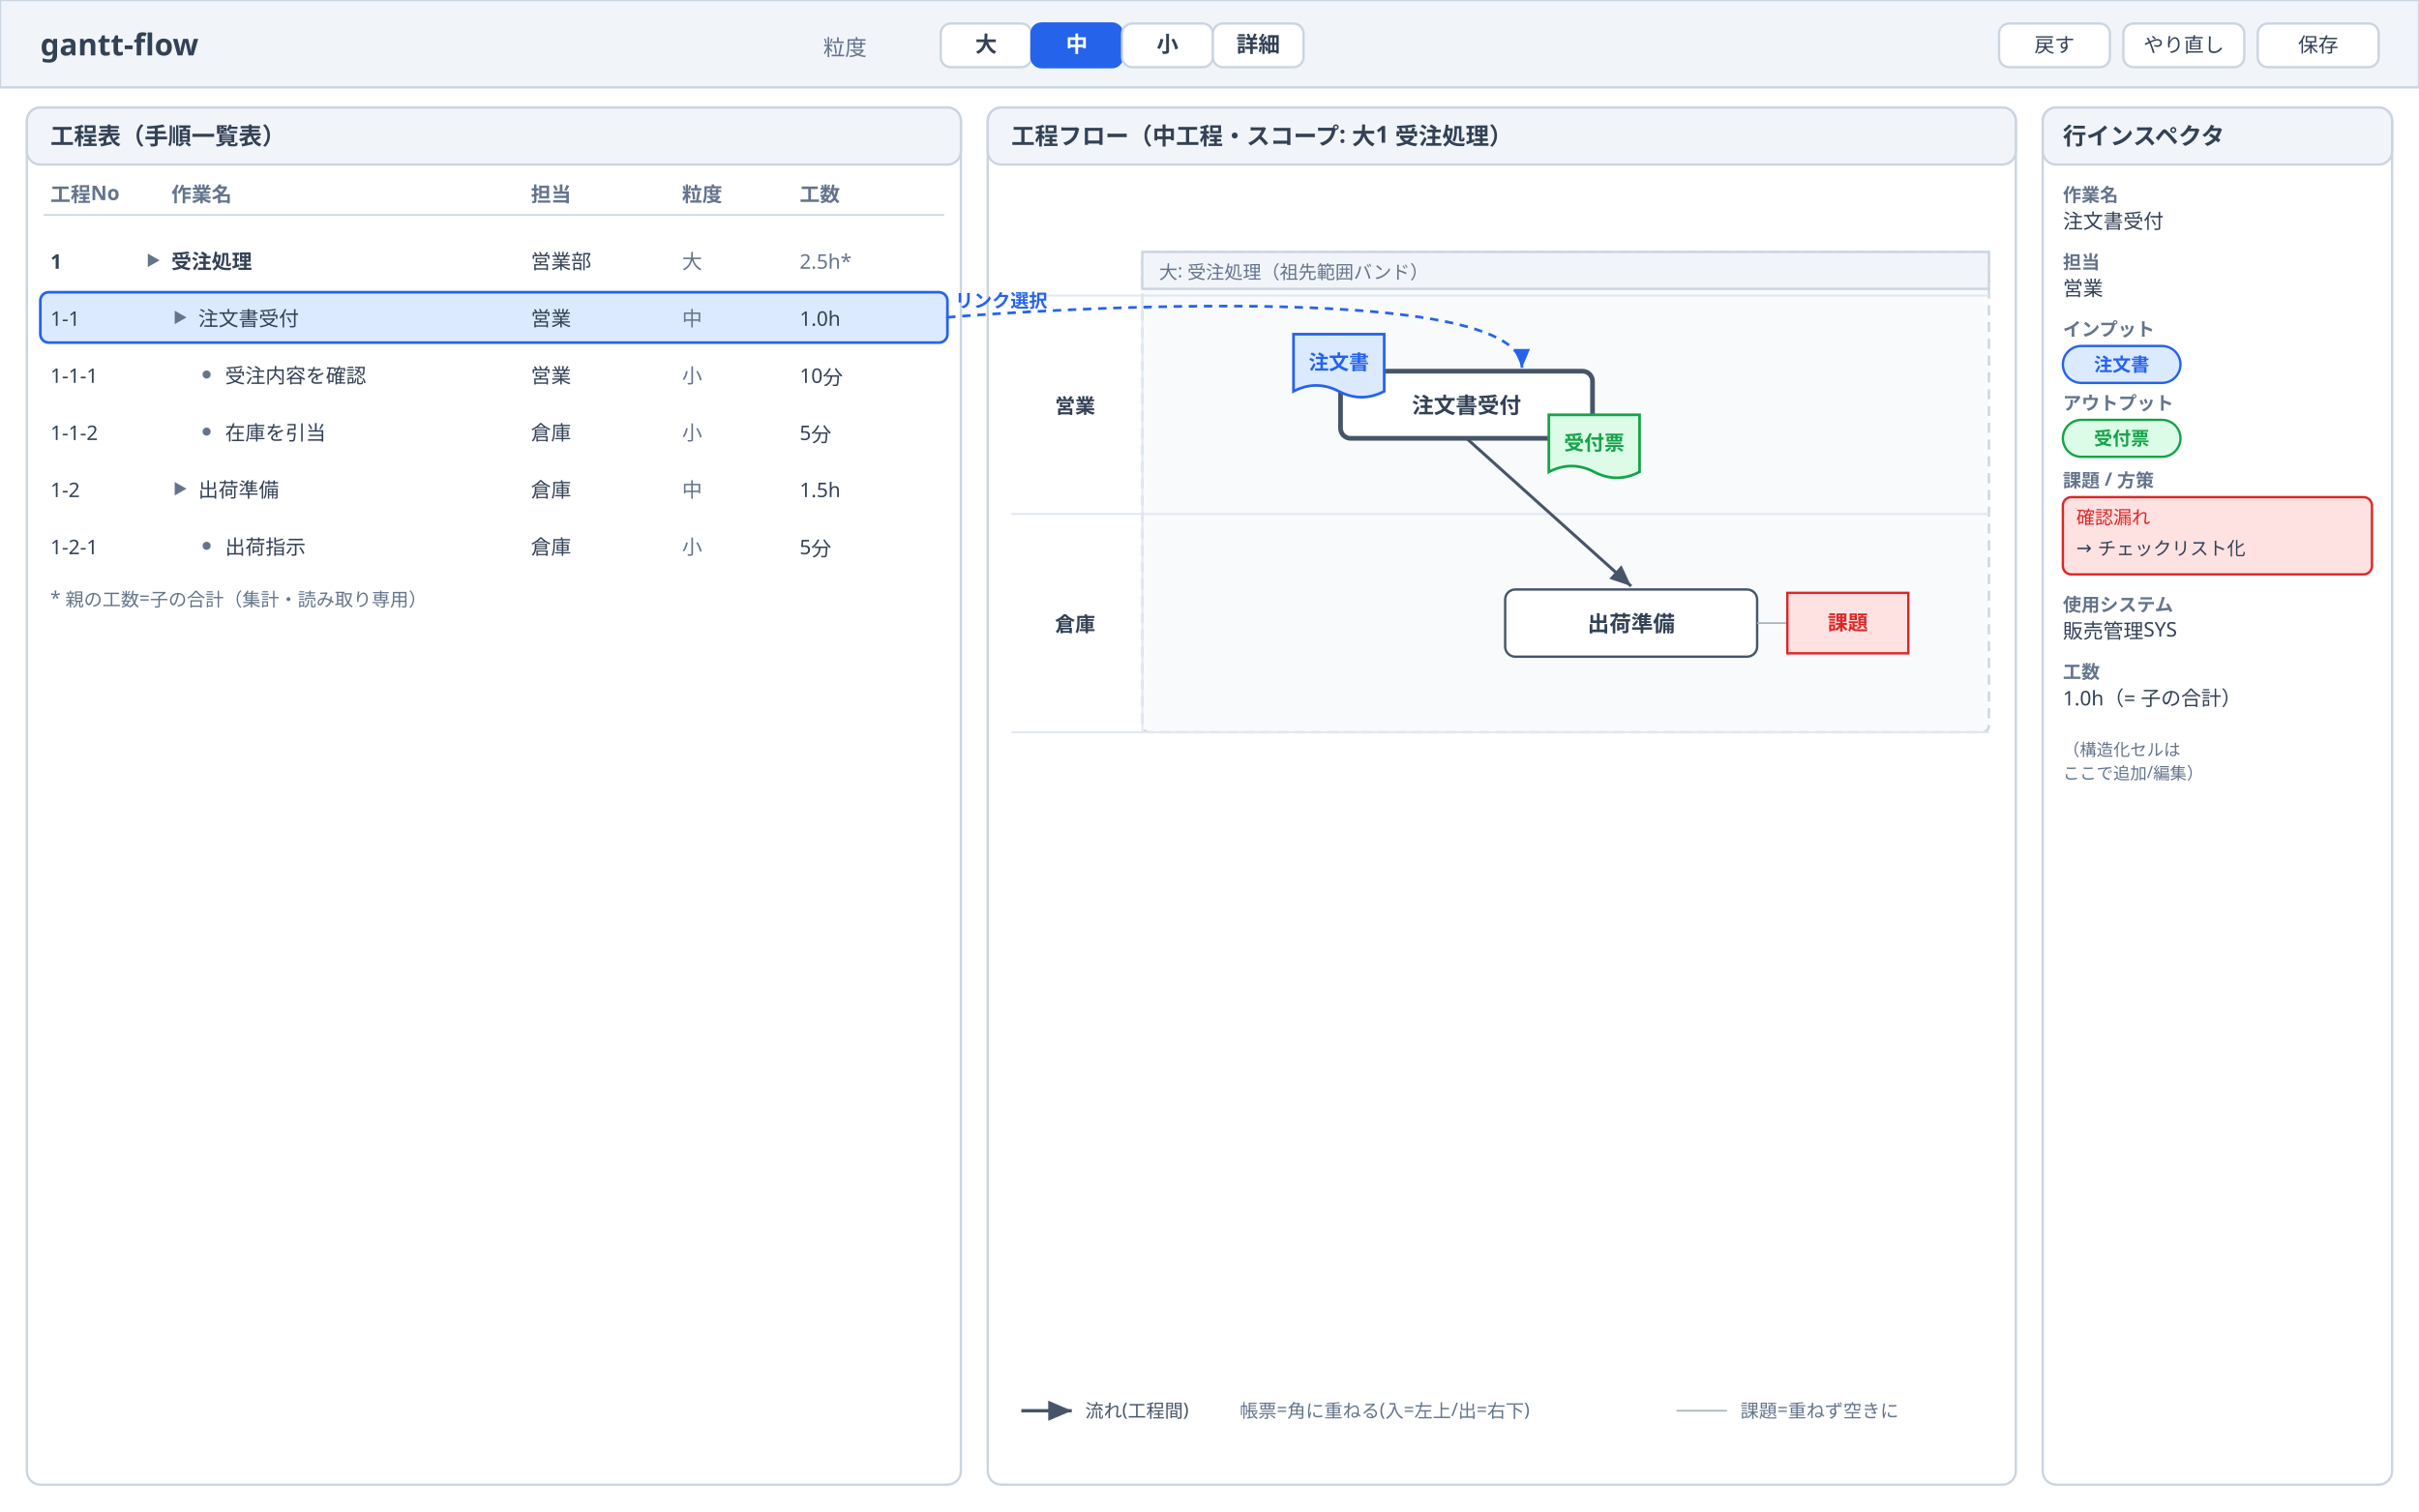
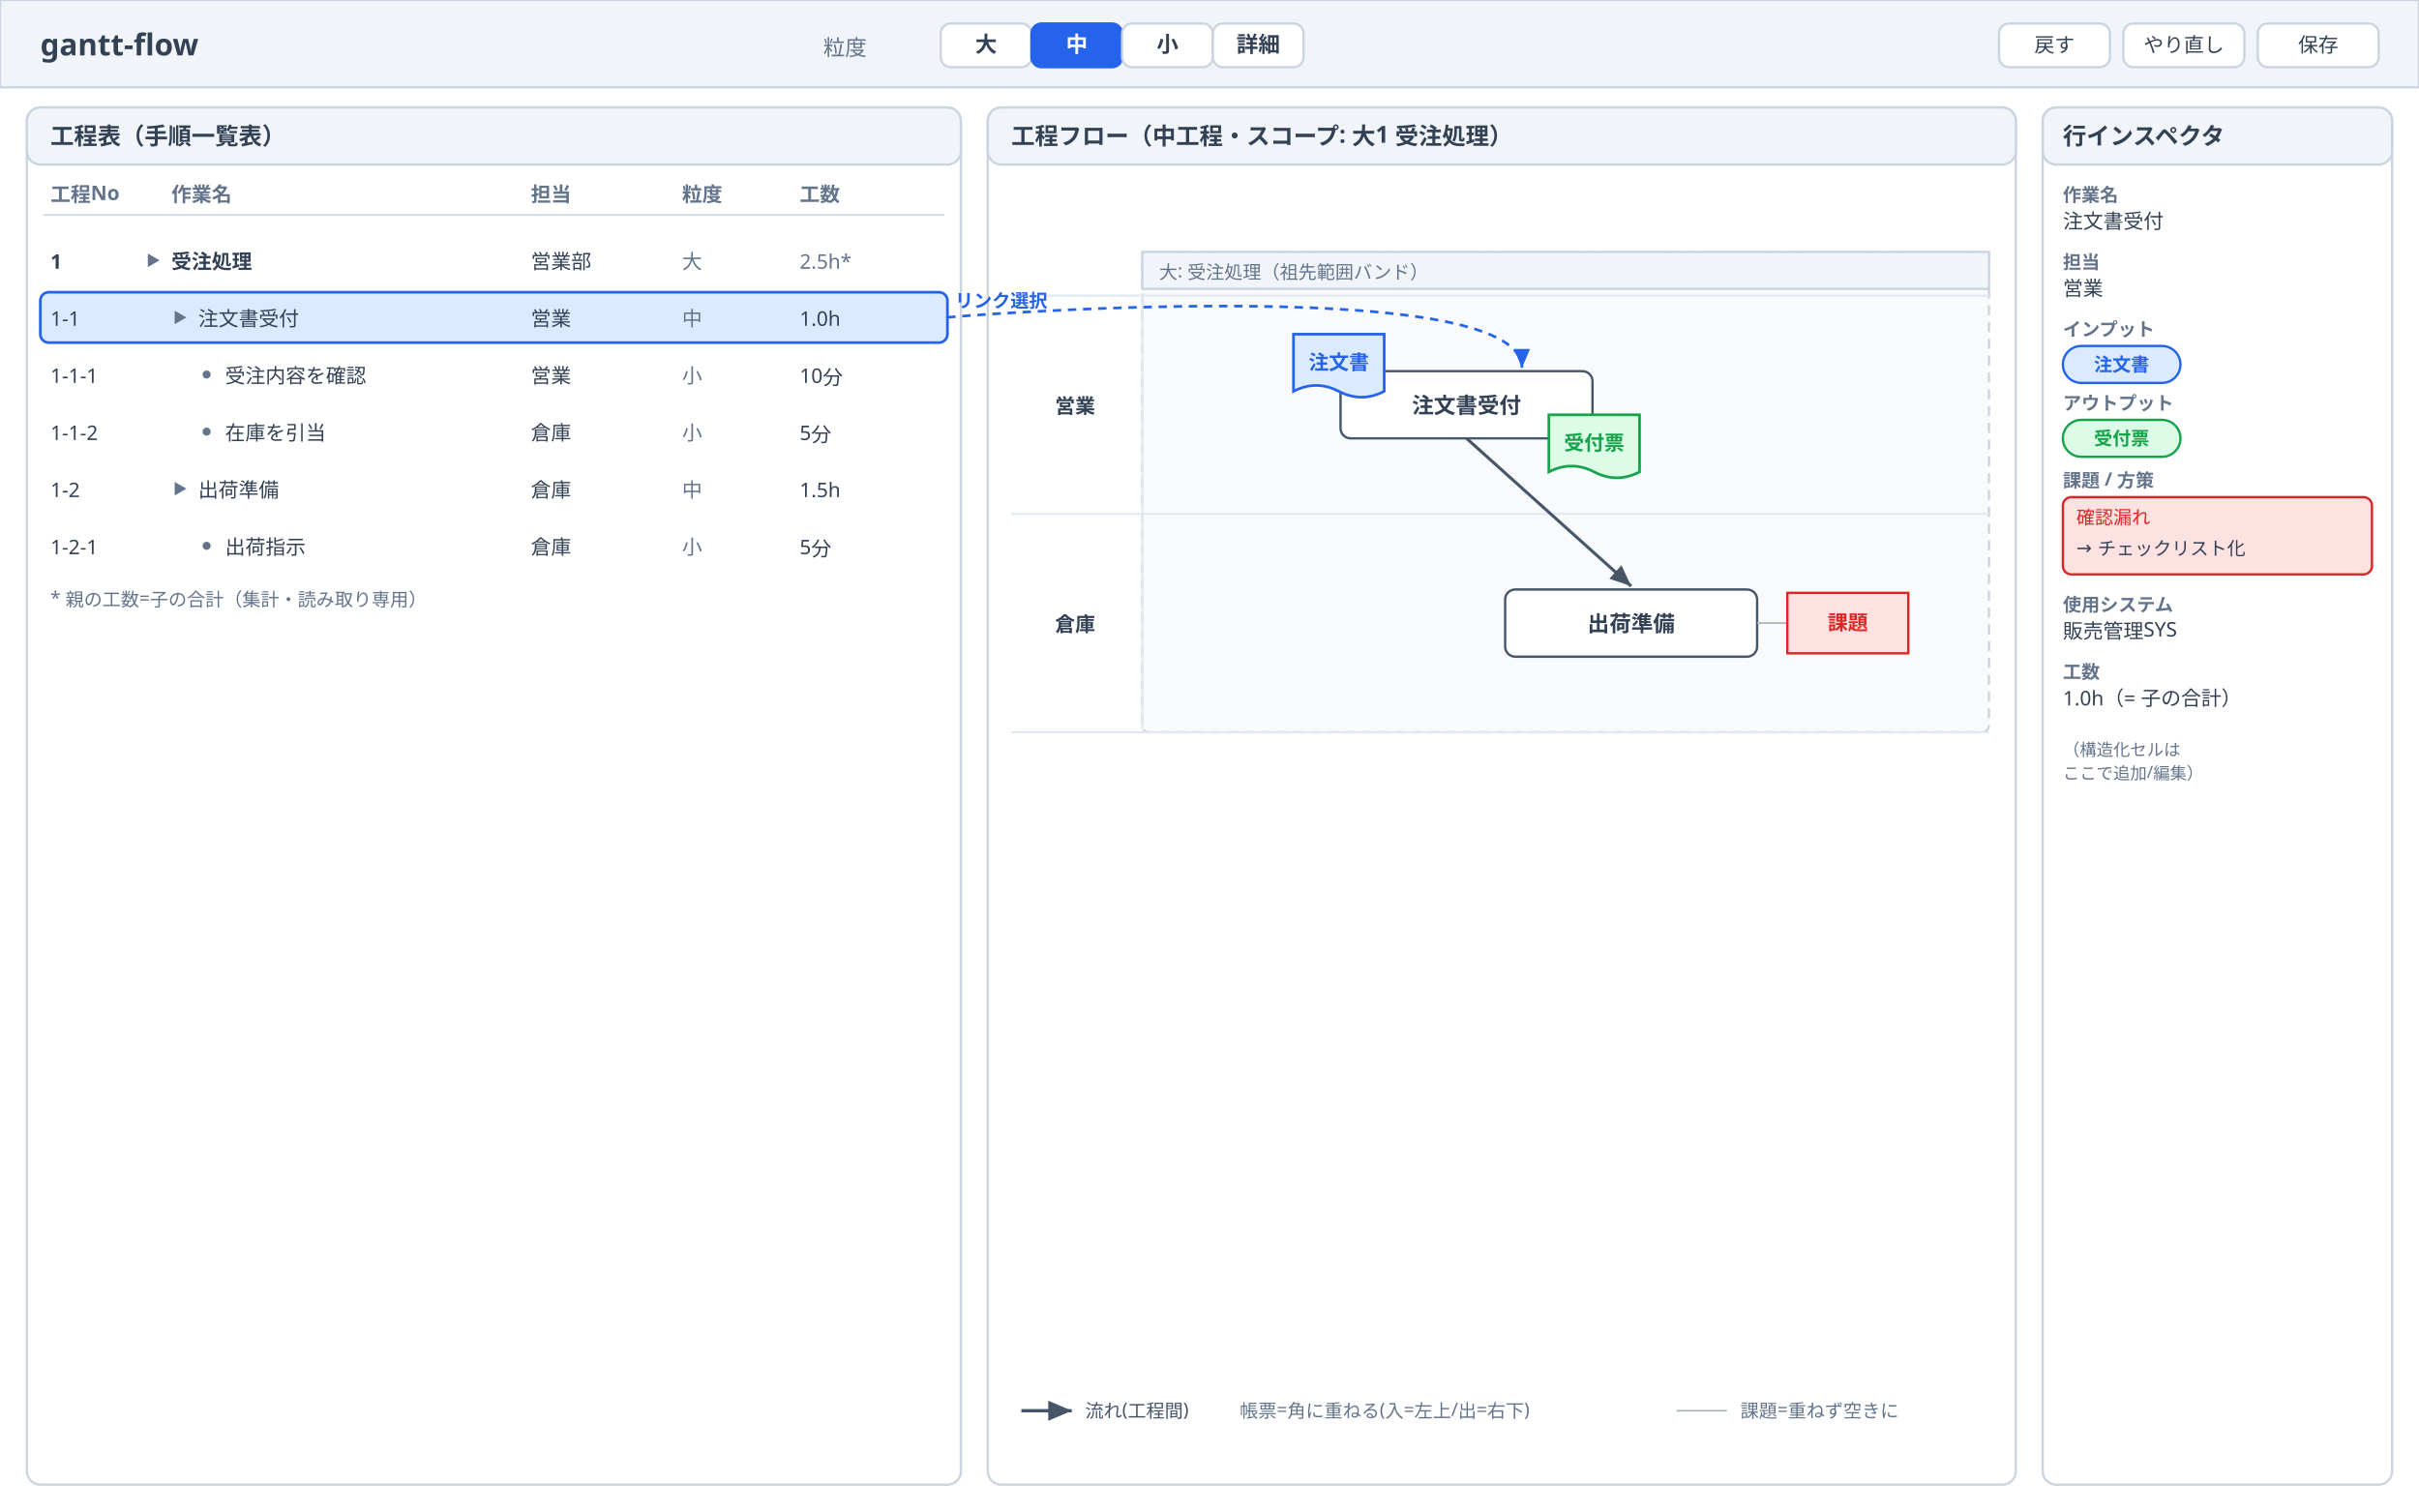
<svg xmlns="http://www.w3.org/2000/svg" width="1440" height="900" viewBox="0 0 1440 900">
  <defs>
    <marker id="arr" markerWidth="9" markerHeight="9" refX="7" refY="3" orient="auto" markerUnits="strokeWidth">
      <path d="M0,0 L7,3 L0,6 z" fill="#475569" />
    </marker>
    <marker id="arrB" markerWidth="9" markerHeight="9" refX="7" refY="3" orient="auto" markerUnits="strokeWidth">
      <path d="M0,0 L7,3 L0,6 z" fill="#2563eb" />
    </marker>
  </defs>
  <rect x="0" y="0" width="1440" height="900" rx="0" fill="#ffffff" stroke="#ffffff" stroke-width="1.4" />
  <rect x="0" y="0" width="1440" height="52" rx="0" fill="#f1f5f9" stroke="#cbd5e1" stroke-width="1.4" />
  <text x="24" y="33" font-family="IPAGothic, sans-serif" font-size="18" fill="#334155" font-weight="bold" text-anchor="start">gantt-flow</text>
  <text x="490" y="33" font-family="IPAGothic, sans-serif" font-size="13" fill="#64748b" font-weight="normal" text-anchor="start">粒度</text>
  <rect x="560" y="14" width="54" height="26" rx="6" fill="#ffffff" stroke="#cbd5e1" stroke-width="1.4" />
  <text x="587" y="31" font-family="IPAGothic, sans-serif" font-size="13" fill="#334155" font-weight="bold" text-anchor="middle">大</text>
  <rect x="614" y="14" width="54" height="26" rx="6" fill="#2563eb" stroke="#2563eb" stroke-width="1.4" />
  <text x="641" y="31" font-family="IPAGothic, sans-serif" font-size="13" fill="#ffffff" font-weight="bold" text-anchor="middle">中</text>
  <rect x="668" y="14" width="54" height="26" rx="6" fill="#ffffff" stroke="#cbd5e1" stroke-width="1.4" />
  <text x="695" y="31" font-family="IPAGothic, sans-serif" font-size="13" fill="#334155" font-weight="bold" text-anchor="middle">小</text>
  <rect x="722" y="14" width="54" height="26" rx="6" fill="#ffffff" stroke="#cbd5e1" stroke-width="1.4" />
  <text x="749" y="31" font-family="IPAGothic, sans-serif" font-size="13" fill="#334155" font-weight="bold" text-anchor="middle">詳細</text>
  <rect x="1344" y="14" width="72" height="26" rx="6" fill="#ffffff" stroke="#cbd5e1" stroke-width="1.4" />
  <text x="1380" y="31" font-family="IPAGothic, sans-serif" font-size="12" fill="#334155" font-weight="normal" text-anchor="middle">保存</text>
  <rect x="1190" y="14" width="66" height="26" rx="6" fill="#ffffff" stroke="#cbd5e1" stroke-width="1.4" />
  <text x="1223" y="31" font-family="IPAGothic, sans-serif" font-size="12" fill="#334155" font-weight="normal" text-anchor="middle">戻す</text>
  <rect x="1264" y="14" width="72" height="26" rx="6" fill="#ffffff" stroke="#cbd5e1" stroke-width="1.4" />
  <text x="1300" y="31" font-family="IPAGothic, sans-serif" font-size="12" fill="#334155" font-weight="normal" text-anchor="middle">やり直し</text>
  <rect x="16" y="64" width="556" height="820" rx="8" fill="#ffffff" stroke="#cbd5e1" stroke-width="1.4" />
  <rect x="16" y="64" width="556" height="34" rx="8" fill="#f1f5f9" stroke="#cbd5e1" stroke-width="1.4" />
  <text x="30" y="86" font-family="IPAGothic, sans-serif" font-size="14" fill="#334155" font-weight="bold" text-anchor="start">工程表（手順一覧表）</text>
  <text x="30" y="120" font-family="IPAGothic, sans-serif" font-size="12" fill="#64748b" font-weight="bold" text-anchor="start">工程No</text>
  <text x="102" y="120" font-family="IPAGothic, sans-serif" font-size="12" fill="#64748b" font-weight="bold" text-anchor="start">作業名</text>
  <text x="316" y="120" font-family="IPAGothic, sans-serif" font-size="12" fill="#64748b" font-weight="bold" text-anchor="start">担当</text>
  <text x="406" y="120" font-family="IPAGothic, sans-serif" font-size="12" fill="#64748b" font-weight="bold" text-anchor="start">粒度</text>
  <text x="476" y="120" font-family="IPAGothic, sans-serif" font-size="12" fill="#64748b" font-weight="bold" text-anchor="start">工数</text>
  <line x1="26" y1="128" x2="562" y2="128" stroke="#cbd5e1" stroke-width="1" />
  <text x="30" y="160" font-family="IPAGothic, sans-serif" font-size="12" fill="#334155" font-weight="bold" text-anchor="start">1</text>
  <polygon points="88,151 88,159 95,155" fill="#64748b" />
  <text x="102" y="160" font-family="IPAGothic, sans-serif" font-size="12" fill="#334155" font-weight="bold" text-anchor="start">受注処理</text>
  <text x="316" y="160" font-family="IPAGothic, sans-serif" font-size="12" fill="#334155" font-weight="normal" text-anchor="start">営業部</text>
  <text x="406" y="160" font-family="IPAGothic, sans-serif" font-size="12" fill="#64748b" font-weight="normal" text-anchor="start">大</text>
  <text x="476" y="160" font-family="IPAGothic, sans-serif" font-size="12" fill="#64748b" font-weight="normal" text-anchor="start">2.5h*</text>
  <rect x="24" y="174" width="540" height="30" rx="5" fill="#dbeafe" stroke="#2563eb" stroke-width="1.6" />
  <text x="30" y="194" font-family="IPAGothic, sans-serif" font-size="12" fill="#334155" font-weight="normal" text-anchor="start">1-1</text>
  <polygon points="104,185 104,193 111,189" fill="#64748b" />
  <text x="118" y="194" font-family="IPAGothic, sans-serif" font-size="12" fill="#334155" font-weight="normal" text-anchor="start">注文書受付</text>
  <text x="316" y="194" font-family="IPAGothic, sans-serif" font-size="12" fill="#334155" font-weight="normal" text-anchor="start">営業</text>
  <text x="406" y="194" font-family="IPAGothic, sans-serif" font-size="12" fill="#64748b" font-weight="normal" text-anchor="start">中</text>
  <text x="476" y="194" font-family="IPAGothic, sans-serif" font-size="12" fill="#334155" font-weight="normal" text-anchor="start">1.0h</text>
  <text x="30" y="228" font-family="IPAGothic, sans-serif" font-size="12" fill="#334155" font-weight="normal" text-anchor="start">1-1-1</text>
  <circle cx="123" cy="223" r="2.4" fill="#64748b" />
  <text x="134" y="228" font-family="IPAGothic, sans-serif" font-size="12" fill="#334155" font-weight="normal" text-anchor="start">受注内容を確認</text>
  <text x="316" y="228" font-family="IPAGothic, sans-serif" font-size="12" fill="#334155" font-weight="normal" text-anchor="start">営業</text>
  <text x="406" y="228" font-family="IPAGothic, sans-serif" font-size="12" fill="#64748b" font-weight="normal" text-anchor="start">小</text>
  <text x="476" y="228" font-family="IPAGothic, sans-serif" font-size="12" fill="#334155" font-weight="normal" text-anchor="start">10分</text>
  <text x="30" y="262" font-family="IPAGothic, sans-serif" font-size="12" fill="#334155" font-weight="normal" text-anchor="start">1-1-2</text>
  <circle cx="123" cy="257" r="2.4" fill="#64748b" />
  <text x="134" y="262" font-family="IPAGothic, sans-serif" font-size="12" fill="#334155" font-weight="normal" text-anchor="start">在庫を引当</text>
  <text x="316" y="262" font-family="IPAGothic, sans-serif" font-size="12" fill="#334155" font-weight="normal" text-anchor="start">倉庫</text>
  <text x="406" y="262" font-family="IPAGothic, sans-serif" font-size="12" fill="#64748b" font-weight="normal" text-anchor="start">小</text>
  <text x="476" y="262" font-family="IPAGothic, sans-serif" font-size="12" fill="#334155" font-weight="normal" text-anchor="start">5分</text>
  <text x="30" y="296" font-family="IPAGothic, sans-serif" font-size="12" fill="#334155" font-weight="normal" text-anchor="start">1-2</text>
  <polygon points="104,287 104,295 111,291" fill="#64748b" />
  <text x="118" y="296" font-family="IPAGothic, sans-serif" font-size="12" fill="#334155" font-weight="normal" text-anchor="start">出荷準備</text>
  <text x="316" y="296" font-family="IPAGothic, sans-serif" font-size="12" fill="#334155" font-weight="normal" text-anchor="start">倉庫</text>
  <text x="406" y="296" font-family="IPAGothic, sans-serif" font-size="12" fill="#64748b" font-weight="normal" text-anchor="start">中</text>
  <text x="476" y="296" font-family="IPAGothic, sans-serif" font-size="12" fill="#334155" font-weight="normal" text-anchor="start">1.5h</text>
  <text x="30" y="330" font-family="IPAGothic, sans-serif" font-size="12" fill="#334155" font-weight="normal" text-anchor="start">1-2-1</text>
  <circle cx="123" cy="325" r="2.4" fill="#64748b" />
  <text x="134" y="330" font-family="IPAGothic, sans-serif" font-size="12" fill="#334155" font-weight="normal" text-anchor="start">出荷指示</text>
  <text x="316" y="330" font-family="IPAGothic, sans-serif" font-size="12" fill="#334155" font-weight="normal" text-anchor="start">倉庫</text>
  <text x="406" y="330" font-family="IPAGothic, sans-serif" font-size="12" fill="#64748b" font-weight="normal" text-anchor="start">小</text>
  <text x="476" y="330" font-family="IPAGothic, sans-serif" font-size="12" fill="#334155" font-weight="normal" text-anchor="start">5分</text>
  <text x="30" y="360" font-family="IPAGothic, sans-serif" font-size="11" fill="#64748b" font-weight="normal" text-anchor="start">* 親の工数=子の合計（集計・読み取り専用）</text>
  <rect x="588" y="64" width="612" height="820" rx="8" fill="#ffffff" stroke="#cbd5e1" stroke-width="1.4" />
  <rect x="588" y="64" width="612" height="34" rx="8" fill="#f1f5f9" stroke="#cbd5e1" stroke-width="1.4" />
  <text x="602" y="86" font-family="IPAGothic, sans-serif" font-size="14" fill="#334155" font-weight="bold" text-anchor="start">工程フロー（中工程・スコープ: 大1 受注処理）</text>
  <rect x="680" y="150" width="504" height="286" rx="4" fill="#f8fafc" stroke="#cbd5e1" stroke-width="1.4" stroke-dasharray="6 4" />
  <rect x="680" y="150" width="504" height="22" rx="0" fill="#f1f5f9" stroke="#cbd5e1" stroke-width="1.4" />
  <text x="690" y="166" font-family="IPAGothic, sans-serif" font-size="11" fill="#64748b" font-weight="normal" text-anchor="start">大: 受注処理（祖先範囲バンド）</text>
  <line x1="602" y1="176" x2="1184" y2="176" stroke="#e2e8f0" stroke-width="1.2" />
  <line x1="602" y1="306" x2="1184" y2="306" stroke="#e2e8f0" stroke-width="1.2" />
  <line x1="602" y1="436" x2="1184" y2="436" stroke="#e2e8f0" stroke-width="1.2" />
  <line x1="680" y1="176" x2="680" y2="436" stroke="#e2e8f0" stroke-width="1.2" />
  <text x="640" y="246.0" font-family="IPAGothic, sans-serif" font-size="12" fill="#334155" font-weight="bold" text-anchor="middle">営業</text>
  <text x="640" y="376.0" font-family="IPAGothic, sans-serif" font-size="12" fill="#334155" font-weight="bold" text-anchor="middle">倉庫</text>
-   <rect x="798" y="221" width="150" height="40" rx="6" fill="#ffffff" stroke="#475569" stroke-width="2.8" />
+   <rect x="798" y="221" width="150" height="40" rx="6" fill="#ffffff" stroke="#475569" stroke-width="1.4" />
  <text x="873" y="246" font-family="IPAGothic, sans-serif" font-size="13" fill="#334155" font-weight="bold" text-anchor="middle">注文書受付</text>
  <path d="M770,199 h54 v34 q-13.5,7 -27.0,0 q-13.5,-7 -27.0,0 z" fill="#dbeafe" stroke="#2563eb" stroke-width="1.6" />
  <text x="797.0" y="220.0" font-family="IPAGothic, sans-serif" font-size="12" fill="#2563eb" font-weight="bold" text-anchor="middle">注文書</text>
  <path d="M922,247 h54 v34 q-13.5,7 -27.0,0 q-13.5,-7 -27.0,0 z" fill="#dcfce7" stroke="#16a34a" stroke-width="1.6" />
  <text x="949.0" y="268.0" font-family="IPAGothic, sans-serif" font-size="12" fill="#16a34a" font-weight="bold" text-anchor="middle">受付票</text>
  <line x1="873" y1="261" x2="971" y2="349" stroke="#475569" stroke-width="1.8" marker-end="url(#arr)" />
  <rect x="896" y="351" width="150" height="40" rx="6" fill="#ffffff" stroke="#475569" stroke-width="1.4" />
  <text x="971" y="376" font-family="IPAGothic, sans-serif" font-size="13" fill="#334155" font-weight="bold" text-anchor="middle">出荷準備</text>
  <line x1="1046" y1="371" x2="1064" y2="371" stroke="#aab2bd" stroke-width="1.0" />
  <rect x="1064" y="353" width="72" height="36" rx="0" fill="#fee2e2" stroke="#dc2626" stroke-width="1.4" />
  <text x="1100" y="375" font-family="IPAGothic, sans-serif" font-size="12" fill="#dc2626" font-weight="bold" text-anchor="middle">課題</text>
  <line x1="608" y1="840" x2="638" y2="840" stroke="#475569" stroke-width="2" marker-end="url(#arr)" />
  <text x="646" y="844" font-family="IPAGothic, sans-serif" font-size="11" fill="#475569" font-weight="normal" text-anchor="start">流れ(工程間)</text>
  <text x="738" y="844" font-family="IPAGothic, sans-serif" font-size="11" fill="#64748b" font-weight="normal" text-anchor="start">帳票=角に重ねる(入=左上/出=右下)</text>
  <line x1="998" y1="840" x2="1028" y2="840" stroke="#aab2bd" stroke-width="1.0" />
  <text x="1036" y="844" font-family="IPAGothic, sans-serif" font-size="11" fill="#64748b" font-weight="normal" text-anchor="start">課題=重ねず空きに</text>
  <path d="M564,189.0 C558,189.0 906,161 906,219" fill="none" stroke="#2563eb" stroke-width="1.6" stroke-dasharray="5 4" marker-end="url(#arrB)" />
  <text x="596" y="183.0" font-family="IPAGothic, sans-serif" font-size="11" fill="#2563eb" font-weight="bold" text-anchor="middle">リンク選択</text>
  <rect x="1216" y="64" width="208" height="820" rx="8" fill="#ffffff" stroke="#cbd5e1" stroke-width="1.4" />
  <rect x="1216" y="64" width="208" height="34" rx="8" fill="#f1f5f9" stroke="#cbd5e1" stroke-width="1.4" />
  <text x="1228" y="86" font-family="IPAGothic, sans-serif" font-size="14" fill="#334155" font-weight="bold" text-anchor="start">行インスペクタ</text>
  <text x="1228" y="120" font-family="IPAGothic, sans-serif" font-size="11" fill="#64748b" font-weight="bold" text-anchor="start">作業名</text>
  <text x="1228" y="136" font-family="IPAGothic, sans-serif" font-size="12" fill="#334155" font-weight="normal" text-anchor="start">注文書受付</text>
  <text x="1228" y="160" font-family="IPAGothic, sans-serif" font-size="11" fill="#64748b" font-weight="bold" text-anchor="start">担当</text>
  <text x="1228" y="176" font-family="IPAGothic, sans-serif" font-size="12" fill="#334155" font-weight="normal" text-anchor="start">営業</text>
  <text x="1228" y="200" font-family="IPAGothic, sans-serif" font-size="11" fill="#64748b" font-weight="bold" text-anchor="start">インプット</text>
  <rect x="1228" y="206" width="70" height="22" rx="11.0" fill="#dbeafe" stroke="#2563eb" stroke-width="1.4" />
  <text x="1263.0" y="221.0" font-family="IPAGothic, sans-serif" font-size="11" fill="#2563eb" font-weight="bold" text-anchor="middle">注文書</text>
  <text x="1228" y="244" font-family="IPAGothic, sans-serif" font-size="11" fill="#64748b" font-weight="bold" text-anchor="start">アウトプット</text>
  <rect x="1228" y="250" width="70" height="22" rx="11.0" fill="#dcfce7" stroke="#16a34a" stroke-width="1.4" />
  <text x="1263.0" y="265.0" font-family="IPAGothic, sans-serif" font-size="11" fill="#16a34a" font-weight="bold" text-anchor="middle">受付票</text>
  <text x="1228" y="290" font-family="IPAGothic, sans-serif" font-size="11" fill="#64748b" font-weight="bold" text-anchor="start">課題 / 方策</text>
  <rect x="1228" y="296" width="184" height="46" rx="5" fill="#fee2e2" stroke="#dc2626" stroke-width="1.4" />
  <text x="1236" y="312" font-family="IPAGothic, sans-serif" font-size="11" fill="#dc2626" font-weight="normal" text-anchor="start">確認漏れ</text>
  <text x="1236" y="330" font-family="IPAGothic, sans-serif" font-size="11" fill="#334155" font-weight="normal" text-anchor="start">→ チェックリスト化</text>
  <text x="1228" y="364" font-family="IPAGothic, sans-serif" font-size="11" fill="#64748b" font-weight="bold" text-anchor="start">使用システム</text>
  <text x="1228" y="380" font-family="IPAGothic, sans-serif" font-size="12" fill="#334155" font-weight="normal" text-anchor="start">販売管理SYS</text>
  <text x="1228" y="404" font-family="IPAGothic, sans-serif" font-size="11" fill="#64748b" font-weight="bold" text-anchor="start">工数</text>
  <text x="1228" y="420" font-family="IPAGothic, sans-serif" font-size="12" fill="#334155" font-weight="normal" text-anchor="start">1.0h（= 子の合計）</text>
  <text x="1228" y="450" font-family="IPAGothic, sans-serif" font-size="10" fill="#64748b" font-weight="normal" text-anchor="start">（構造化セルは</text>
  <text x="1228" y="464" font-family="IPAGothic, sans-serif" font-size="10" fill="#64748b" font-weight="normal" text-anchor="start"> ここで追加/編集）</text>
</svg>
